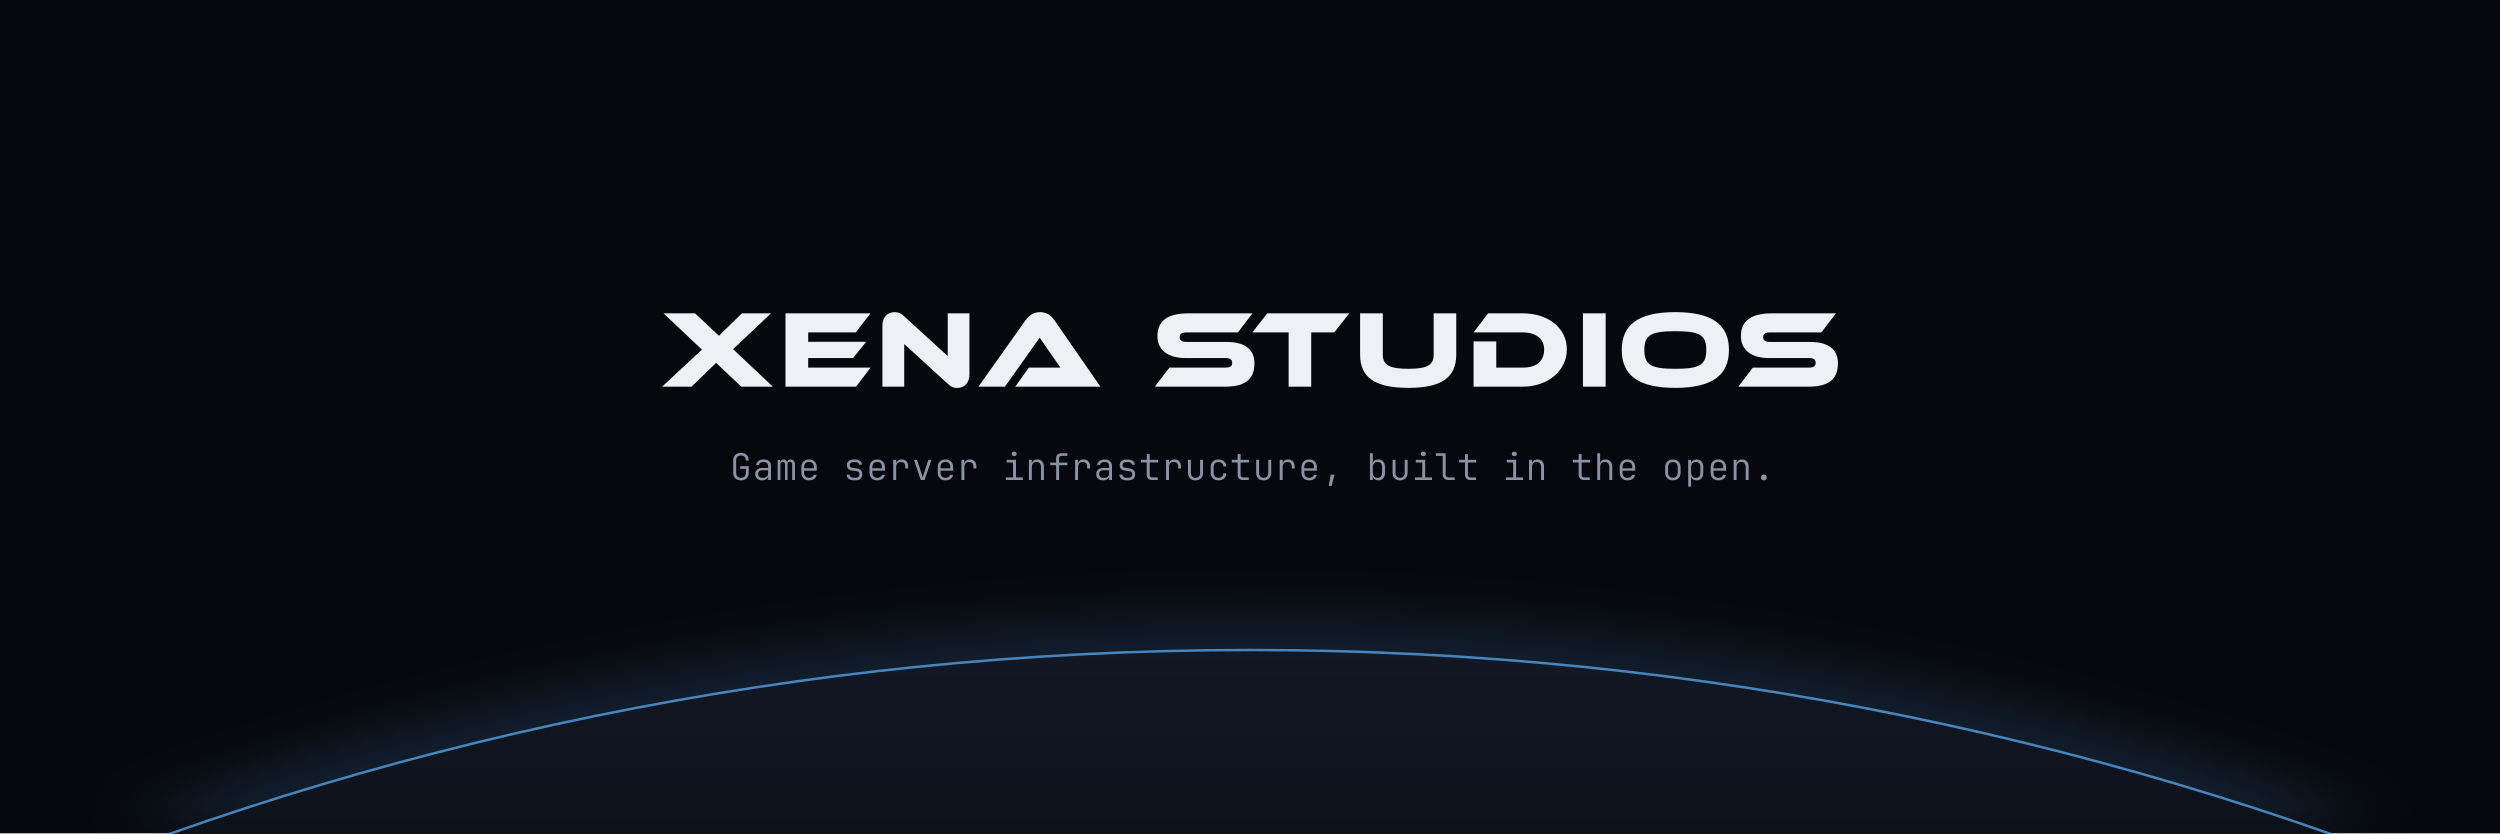
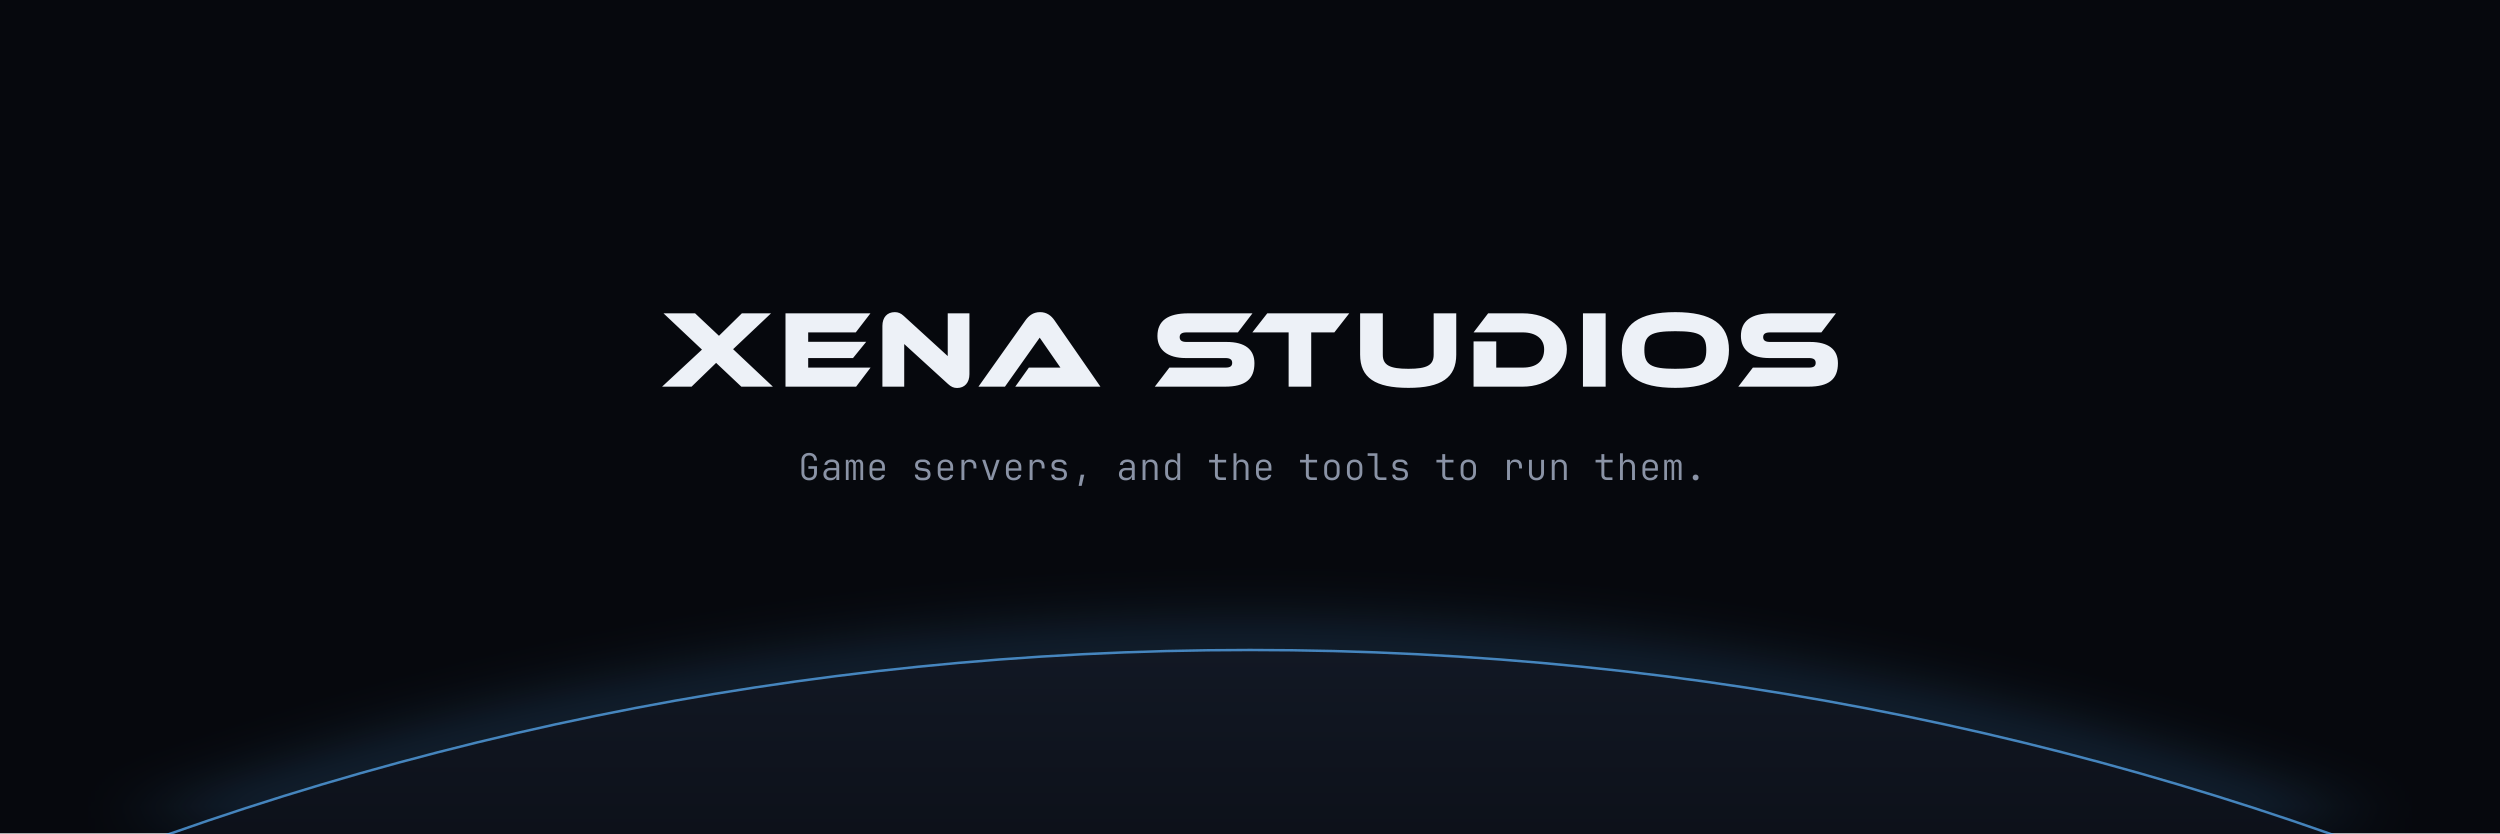
<svg xmlns="http://www.w3.org/2000/svg" width="1500" height="500" viewBox="0 0 1500 500">
  <rect width="1500" height="500" fill="#06080D" />
  <defs>
    <linearGradient id="social-x-header-limb" x1="0" y1="390" x2="0" y2="640" gradientUnits="userSpaceOnUse">
      <stop offset="0" stop-color="#121824" />
      <stop offset="1" stop-color="#06080D" />
    </linearGradient>
    <filter id="social-x-header-glow" x="-20%" y="-20%" width="140%" height="140%">
      <feGaussianBlur stdDeviation="17.5" />
    </filter>
  </defs>
  <circle cx="750" cy="2340" r="1950" fill="none" stroke="#5CB4FF" stroke-width="25" opacity="0.22" filter="url(#social-x-header-glow)" />
  <circle cx="750" cy="2340" r="1950" fill="url(#social-x-header-limb)" />
  <circle cx="750" cy="2340" r="1950" fill="none" stroke="#5CB4FF" stroke-width="1.5" opacity="0.7" />
  <path d="M445.12 188L431.38 201.48L417.04 188L398.1 188L421.18 209.77L397.24 232L414.94 232L429.67 217.73L444.8 232L463.74 232L439.86 209.51L462.62 188M484.91 199.44L513.46 199.44L522.27 188L471.3 188L471.3 232L513.66 232L522.34 220.56L484.91 220.56L484.91 214.83L511.81 214.83L519.71 205.1L484.91 205.1M529.44 232L542.53 232L542.53 206.42L568.77 230.36C570.61 232.07 572.19 232.79 574.23 232.79C578.83 232.79 581.66 229.57 581.66 224.5L581.66 188L568.64 188L568.64 213.65L542.27 189.58C540.49 187.93 538.91 187.28 536.87 187.28C532.27 187.28 529.44 190.43 529.44 195.56M660.26 232L632.7 192.21C630.79 189.45 628.1 187.28 624.02 187.28C619.81 187.28 617.18 189.58 615.27 192.21L587.06 232L602.97 232L623.82 202.6L636.25 220.56L617.31 220.56L609.15 232M734.91 232C747.14 232 752.66 227.59 752.66 217.93C752.66 209.57 746.88 205.17 735.96 205.17L711.95 205.17C709.12 205.17 707.81 204.25 707.81 202.27C707.81 200.36 709.12 199.44 711.95 199.44L742.73 199.44L751.48 188L713 188C700.57 188 694.46 192.54 694.46 201.61C694.46 209.97 700.64 214.83 711.36 214.83L735.17 214.83C738 214.83 739.31 215.69 739.31 217.73C739.31 219.7 738.06 220.56 735.3 220.56L701.63 220.56L692.88 232M786.73 232L786.73 199.44L800.61 199.44L809.55 188L760.36 188L751.41 199.44L773.18 199.44L773.18 232M860.2 212.8C860.2 219.04 856.32 221.28 845.07 221.28C833.69 221.28 829.68 219.04 829.68 212.8L829.68 188L816.07 188L816.07 212.8C816.07 226.61 825.08 232.72 845.07 232.72C864.87 232.72 873.75 226.54 873.75 212.8L873.75 188L860.2 188M913.6 232C928.8 232 940.11 222.4 940.11 209.57C940.11 196.94 929.12 188 913.6 188L892.88 188L884.14 199.44L913.6 199.44C921.56 199.44 926.49 203.32 926.49 209.57C926.49 216.68 922.02 220.56 913.6 220.56L897.75 220.56L897.75 204.84L884.14 204.84L884.14 232M963.39 232L963.39 188L949.78 188L949.78 232M1005.15 187.28C983.32 187.28 973.06 194.58 973.06 209.97C973.06 225.42 983.38 232.72 1005.15 232.72C1026.99 232.72 1037.38 225.36 1037.38 209.97C1037.38 194.58 1026.99 187.28 1005.15 187.28M1005.15 198.72C1019.95 198.72 1023.77 201.02 1023.77 209.97C1023.77 218.91 1019.89 221.28 1005.15 221.28C990.55 221.28 986.61 218.91 986.61 209.97C986.61 201.09 990.49 198.72 1005.15 198.72M1085 232C1097.23 232 1102.76 227.59 1102.76 217.93C1102.76 209.57 1096.97 205.17 1086.05 205.17L1062.04 205.17C1059.22 205.17 1057.9 204.25 1057.9 202.27C1057.9 200.36 1059.22 199.44 1062.04 199.44L1092.83 199.44L1101.57 188L1063.1 188C1050.67 188 1044.55 192.54 1044.55 201.61C1044.55 209.97 1050.73 214.83 1061.45 214.83L1085.26 214.83C1088.09 214.83 1089.41 215.69 1089.41 217.73C1089.41 219.7 1088.16 220.56 1085.39 220.56L1051.72 220.56L1042.97 232" fill="#EDF1F7" />
-   <path d="M444.61 288.22L444.61 288.22Q442.45 288.22 441.2 287Q439.94 285.78 439.94 283.67L439.94 283.67L439.94 276.27Q439.94 274.16 441.2 272.94Q442.45 271.72 444.61 271.72L444.61 271.72Q446.72 271.72 447.98 272.96Q449.25 274.21 449.25 276.34L449.25 276.34L447.51 276.34Q447.51 274.89 446.73 274.08Q445.95 273.28 444.61 273.28L444.61 273.28Q443.22 273.28 442.45 274.06Q441.68 274.84 441.68 276.27L441.68 276.27L441.68 283.67Q441.68 285.1 442.45 285.88Q443.22 286.66 444.61 286.66L444.61 286.66Q445.97 286.66 446.74 285.86Q447.51 285.05 447.51 283.6L447.51 283.6L447.51 281.29L444.1 281.29L444.1 279.71L449.25 279.71L449.25 283.6Q449.25 285.73 447.98 286.98Q446.72 288.22 444.61 288.22M457.17 288.22L457.17 288.22Q455.28 288.22 454.2 287.18Q453.12 286.13 453.12 284.46L453.12 284.46Q453.12 283.36 453.62 282.53Q454.11 281.71 454.99 281.24Q455.87 280.76 457.01 280.76L457.01 280.76L460.86 280.76L460.86 279.75Q460.86 277.2 458.18 277.2L458.18 277.2Q456.97 277.2 456.23 277.68Q455.5 278.17 455.43 278.98L455.43 278.98L453.69 278.98Q453.8 277.55 455 276.62Q456.2 275.68 458.18 275.68L458.18 275.68Q460.31 275.68 461.46 276.74Q462.6 277.79 462.6 279.71L462.6 279.71L462.6 288L460.89 288L460.89 285.73L460.86 285.73Q460.69 286.88 459.71 287.55Q458.73 288.22 457.17 288.22M457.61 286.72L457.61 286.72Q459.1 286.72 459.98 285.99Q460.86 285.25 460.86 283.97L460.86 283.97L460.86 282.15L457.17 282.15Q456.16 282.15 455.52 282.77Q454.88 283.4 454.88 284.39L454.88 284.39Q454.88 285.45 455.61 286.09Q456.33 286.72 457.61 286.72M468.23 288L466.58 288L466.58 275.9L468.1 275.9L468.1 277.53L468.15 277.53Q468.26 276.69 468.8 276.19Q469.33 275.68 470.19 275.68L470.19 275.68Q471.01 275.68 471.57 276.15Q472.13 276.63 472.35 277.44L472.35 277.44L472.37 277.44Q472.5 276.63 473.05 276.15Q473.6 275.68 474.46 275.68L474.46 275.68Q475.6 275.68 476.29 276.53Q476.97 277.37 476.97 278.74L476.97 278.74L476.97 288L475.32 288L475.32 278.74Q475.32 277.97 474.94 277.51Q474.57 277.04 473.91 277.04L473.91 277.04Q473.27 277.04 472.9 277.5Q472.52 277.95 472.52 278.74L472.52 278.74L472.52 288L471.03 288L471.03 278.74Q471.03 277.97 470.65 277.51Q470.28 277.04 469.64 277.04L469.64 277.04Q468.98 277.04 468.61 277.5Q468.23 277.95 468.23 278.74L468.23 278.74L468.23 288M485.42 288.22L485.42 288.22Q483.3 288.22 482.05 286.95Q480.8 285.69 480.8 283.49L480.8 283.49L480.8 280.41Q480.8 278.21 482.05 276.94Q483.3 275.68 485.42 275.68L485.42 275.68Q487.53 275.68 488.78 276.92Q490.04 278.17 490.04 280.23L490.04 280.23L490.04 282.39L482.49 282.39L482.49 283.67Q482.49 285.05 483.28 285.88Q484.07 286.7 485.42 286.7L485.42 286.7Q486.56 286.7 487.31 286.23Q488.06 285.76 488.21 284.94L488.21 284.94L489.95 284.94Q489.75 286.46 488.52 287.34Q487.29 288.22 485.42 288.22M482.49 280.23L482.49 281L488.34 281L488.34 280.23Q488.34 278.76 487.57 277.95Q486.8 277.13 485.42 277.13L485.42 277.13Q484.03 277.13 483.26 277.95Q482.49 278.76 482.49 280.23L482.49 280.23M513.29 288.2L512.17 288.2Q510.23 288.2 509.13 287.29Q508.03 286.37 507.99 284.77L507.99 284.77L509.75 284.77Q509.79 285.65 510.43 286.15Q511.07 286.66 512.17 286.66L512.17 286.66L513.29 286.66Q514.43 286.66 515.06 286.14Q515.69 285.62 515.69 284.7L515.69 284.7Q515.69 283.86 515.28 283.35Q514.87 282.83 514.08 282.74L514.08 282.74L510.91 282.3Q509.59 282.1 508.87 281.28Q508.14 280.45 508.14 279.07L508.14 279.07Q508.14 277.51 509.22 276.6Q510.3 275.7 512.17 275.7L512.17 275.7L513.2 275.7Q514.94 275.7 516.03 276.56Q517.12 277.42 517.23 278.8L517.23 278.8L515.47 278.8Q515.38 278.12 514.78 277.66Q514.17 277.2 513.2 277.2L513.2 277.2L512.17 277.2Q511.09 277.2 510.47 277.7Q509.86 278.21 509.86 279.07L509.86 279.07Q509.86 280.48 511.33 280.67L511.33 280.67L514.32 281.09Q515.82 281.29 516.61 282.21Q517.4 283.14 517.4 284.66L517.4 284.66Q517.4 286.33 516.32 287.26Q515.23 288.2 513.29 288.2L513.29 288.2M526.34 288.22L526.34 288.22Q524.22 288.22 522.97 286.95Q521.72 285.69 521.72 283.49L521.72 283.49L521.72 280.41Q521.72 278.21 522.97 276.94Q524.22 275.68 526.34 275.68L526.34 275.68Q528.45 275.68 529.7 276.92Q530.96 278.17 530.96 280.23L530.96 280.23L530.96 282.39L523.41 282.39L523.41 283.67Q523.41 285.05 524.2 285.88Q524.99 286.7 526.34 286.7L526.34 286.7Q527.48 286.7 528.23 286.23Q528.98 285.76 529.13 284.94L529.13 284.94L530.87 284.94Q530.67 286.46 529.44 287.34Q528.21 288.22 526.34 288.22M523.41 280.23L523.41 281L529.26 281L529.26 280.23Q529.26 278.76 528.49 277.95Q527.72 277.13 526.34 277.13L526.34 277.13Q524.95 277.13 524.18 277.95Q523.41 278.76 523.41 280.23L523.41 280.23M537.71 288L535.95 288L535.95 275.9L537.71 275.9L537.71 278.14Q537.91 277 538.76 276.34Q539.6 275.68 540.97 275.68L540.97 275.68Q542.88 275.68 543.89 276.81Q544.9 277.95 544.9 280.01L544.9 280.01L544.9 281.07L543.17 281.07L543.17 280.01Q543.17 277.2 540.46 277.2L540.46 277.2Q539.12 277.2 538.41 277.99Q537.71 278.78 537.71 280.23L537.71 280.23L537.71 288M554.76 288L552.47 288L548.36 275.9L550.23 275.9L553 284.28Q553.22 284.96 553.39 285.62Q553.55 286.28 553.66 286.66L553.66 286.66Q553.75 286.28 553.9 285.62Q554.06 284.96 554.28 284.28L554.28 284.28L557.03 275.9L558.87 275.9L554.76 288M567.26 288.22L567.26 288.22Q565.14 288.22 563.89 286.95Q562.64 285.69 562.64 283.49L562.64 283.49L562.64 280.41Q562.64 278.21 563.89 276.94Q565.14 275.68 567.26 275.68L567.26 275.68Q569.37 275.68 570.62 276.92Q571.88 278.17 571.88 280.23L571.88 280.23L571.88 282.39L564.33 282.39L564.33 283.67Q564.33 285.05 565.12 285.88Q565.92 286.7 567.26 286.7L567.26 286.7Q568.4 286.7 569.15 286.23Q569.9 285.76 570.05 284.94L570.05 284.94L571.79 284.94Q571.59 286.46 570.36 287.34Q569.13 288.22 567.26 288.22M564.33 280.23L564.33 281L570.18 281L570.18 280.23Q570.18 278.76 569.41 277.95Q568.64 277.13 567.26 277.13L567.26 277.13Q565.87 277.13 565.1 277.95Q564.33 278.76 564.33 280.23L564.33 280.23M578.63 288L576.87 288L576.87 275.9L578.63 275.9L578.63 278.14Q578.83 277 579.68 276.34Q580.52 275.68 581.89 275.68L581.89 275.68Q583.8 275.68 584.81 276.81Q585.83 277.95 585.83 280.01L585.83 280.01L585.83 281.07L584.09 281.07L584.09 280.01Q584.09 277.2 581.38 277.2L581.38 277.2Q580.04 277.2 579.34 277.99Q578.63 278.78 578.63 280.23L578.63 280.23L578.63 288M613.68 288L603.51 288L603.51 286.42L607.83 286.42L607.83 277.48L603.98 277.48L603.98 275.9L609.59 275.9L609.59 286.42L613.68 286.42L613.68 288M608.51 273.68L608.51 273.68Q607.83 273.68 607.42 273.33Q607.01 272.97 607.01 272.36L607.01 272.36Q607.01 271.72 607.42 271.35Q607.83 270.97 608.51 270.97L608.51 270.97Q609.19 270.97 609.6 271.35Q610 271.72 610 272.36L610 272.36Q610 272.97 609.6 273.33Q609.19 273.68 608.51 273.68M619.09 288L617.35 288L617.35 275.9L619.09 275.9L619.09 278.14L619.09 278.14Q619.29 276.98 620.13 276.33Q620.98 275.68 622.37 275.68L622.37 275.68Q624.17 275.68 625.25 276.81Q626.33 277.95 626.33 279.88L626.33 279.88L626.33 288L624.59 288L624.59 280.17Q624.59 278.72 623.86 277.94Q623.14 277.15 621.88 277.15L621.88 277.15Q620.59 277.15 619.84 277.97Q619.09 278.78 619.09 280.23L619.09 280.23L619.09 288M635.46 288L633.7 288L633.7 279.13L630.13 279.13L630.13 277.55L633.7 277.55L633.7 274.93Q633.7 273.55 634.57 272.74Q635.44 271.94 636.95 271.94L636.95 271.94L640.45 271.94L640.45 273.52L636.95 273.52Q635.46 273.52 635.46 274.93L635.46 274.93L635.46 277.55L640.45 277.55L640.45 279.13L635.46 279.13L635.46 288M646.83 288L645.07 288L645.07 275.9L646.83 275.9L646.83 278.14Q647.03 277 647.88 276.34Q648.72 275.68 650.09 275.68L650.09 275.68Q652 275.68 653.01 276.81Q654.03 277.95 654.03 280.01L654.03 280.01L654.03 281.07L652.29 281.07L652.29 280.01Q652.29 277.2 649.58 277.2L649.58 277.2Q648.24 277.2 647.54 277.99Q646.83 278.78 646.83 280.23L646.83 280.23L646.83 288M661.77 288.22L661.77 288.22Q659.88 288.22 658.8 287.18Q657.72 286.13 657.72 284.46L657.72 284.46Q657.72 283.36 658.22 282.53Q658.71 281.71 659.59 281.24Q660.47 280.76 661.62 280.76L661.62 280.76L665.47 280.76L665.47 279.75Q665.47 277.2 662.78 277.2L662.78 277.2Q661.57 277.2 660.83 277.68Q660.1 278.17 660.03 278.98L660.03 278.98L658.29 278.98Q658.4 277.55 659.6 276.62Q660.8 275.68 662.78 275.68L662.78 275.68Q664.92 275.68 666.06 276.74Q667.2 277.79 667.2 279.71L667.2 279.71L667.2 288L665.49 288L665.49 285.73L665.47 285.73Q665.29 286.88 664.31 287.55Q663.33 288.22 661.77 288.22M662.21 286.72L662.21 286.72Q663.71 286.72 664.59 285.99Q665.47 285.25 665.47 283.97L665.47 283.97L665.47 282.15L661.77 282.15Q660.76 282.15 660.12 282.77Q659.48 283.4 659.48 284.39L659.48 284.39Q659.48 285.45 660.21 286.09Q660.93 286.72 662.21 286.72M676.97 288.2L675.85 288.2Q673.91 288.2 672.81 287.29Q671.71 286.37 671.67 284.77L671.67 284.77L673.43 284.77Q673.47 285.65 674.11 286.15Q674.75 286.66 675.85 286.66L675.85 286.66L676.97 286.66Q678.12 286.66 678.74 286.14Q679.37 285.62 679.37 284.7L679.37 284.7Q679.37 283.86 678.96 283.35Q678.56 282.83 677.76 282.74L677.76 282.74L674.6 282.3Q673.28 282.1 672.55 281.28Q671.82 280.45 671.82 279.07L671.82 279.07Q671.82 277.51 672.9 276.6Q673.98 275.7 675.85 275.7L675.85 275.7L676.88 275.7Q678.62 275.7 679.71 276.56Q680.8 277.42 680.91 278.8L680.91 278.8L679.15 278.8Q679.06 278.12 678.46 277.66Q677.85 277.2 676.88 277.2L676.88 277.2L675.85 277.2Q674.77 277.2 674.16 277.7Q673.54 278.21 673.54 279.07L673.54 279.07Q673.54 280.48 675.01 280.67L675.01 280.67L678.01 281.09Q679.5 281.29 680.29 282.21Q681.09 283.14 681.09 284.66L681.09 284.66Q681.09 286.33 680 287.26Q678.91 288.2 676.97 288.2L676.97 288.2M694.66 288L691.23 288Q689.75 288 688.9 287.18Q688.04 286.35 688.04 284.92L688.04 284.92L688.04 277.48L684.54 277.48L684.54 275.9L688.04 275.9L688.04 272.49L689.8 272.49L689.8 275.9L694.77 275.9L694.77 277.48L689.8 277.48L689.8 284.92Q689.8 285.62 690.18 286.02Q690.57 286.42 691.23 286.42L691.23 286.42L694.66 286.42L694.66 288M701.39 288L699.63 288L699.63 275.9L701.39 275.9L701.39 278.14Q701.59 277 702.44 276.34Q703.28 275.68 704.65 275.68L704.65 275.68Q706.56 275.68 707.57 276.81Q708.59 277.95 708.59 280.01L708.59 280.01L708.59 281.07L706.85 281.07L706.85 280.01Q706.85 277.2 704.14 277.2L704.14 277.2Q702.8 277.2 702.1 277.99Q701.39 278.78 701.39 280.23L701.39 280.23L701.39 288M717.28 288.22L717.28 288.22Q715.21 288.22 714 286.99Q712.79 285.76 712.79 283.64L712.79 283.64L712.79 275.9L714.53 275.9L714.53 283.64Q714.53 285.05 715.26 285.87Q716 286.68 717.28 286.68L717.28 286.68Q718.57 286.68 719.32 285.87Q720.07 285.05 720.07 283.64L720.07 283.64L720.07 275.9L721.81 275.9L721.81 283.64Q721.81 285.76 720.58 286.99Q719.34 288.22 717.28 288.22M731.11 288.22L731.11 288.22Q728.98 288.22 727.69 287Q726.41 285.78 726.41 283.67L726.41 283.67L726.41 280.23Q726.41 278.12 727.69 276.9Q728.98 275.68 731.11 275.68L731.11 275.68Q733.18 275.68 734.45 276.8Q735.71 277.92 735.76 279.86L735.76 279.86L734 279.86Q733.95 278.63 733.18 277.94Q732.41 277.24 731.11 277.24L731.11 277.24Q729.77 277.24 728.97 278.02Q728.17 278.8 728.17 280.23L728.17 280.23L728.17 283.67Q728.17 285.1 728.97 285.88Q729.77 286.66 731.11 286.66L731.11 286.66Q732.41 286.66 733.18 285.96Q733.95 285.27 734 284.04L734 284.04L735.76 284.04Q735.71 285.98 734.45 287.1Q733.18 288.22 731.11 288.22M749.22 288L745.79 288Q744.31 288 743.46 287.18Q742.6 286.35 742.6 284.92L742.6 284.92L742.6 277.48L739.1 277.48L739.1 275.9L742.6 275.9L742.6 272.49L744.36 272.49L744.36 275.9L749.33 275.9L749.33 277.48L744.36 277.48L744.36 284.92Q744.36 285.62 744.74 286.02Q745.13 286.42 745.79 286.42L745.79 286.42L749.22 286.42L749.22 288M758.2 288.22L758.2 288.22Q756.13 288.22 754.92 286.99Q753.71 285.76 753.71 283.64L753.71 283.64L753.71 275.9L755.45 275.9L755.45 283.64Q755.45 285.05 756.18 285.87Q756.92 286.68 758.2 286.68L758.2 286.68Q759.49 286.68 760.24 285.87Q760.99 285.05 760.99 283.64L760.99 283.64L760.99 275.9L762.73 275.9L762.73 283.64Q762.73 285.76 761.5 286.99Q760.26 288.22 758.2 288.22M769.59 288L767.83 288L767.83 275.9L769.59 275.9L769.59 278.14Q769.79 277 770.64 276.34Q771.48 275.68 772.85 275.68L772.85 275.68Q774.76 275.68 775.77 276.81Q776.79 277.95 776.79 280.01L776.79 280.01L776.79 281.07L775.05 281.07L775.05 280.01Q775.05 277.2 772.34 277.2L772.34 277.2Q771 277.2 770.3 277.99Q769.59 278.78 769.59 280.23L769.59 280.23L769.59 288M785.5 288.22L785.5 288.22Q783.39 288.22 782.13 286.95Q780.88 285.69 780.88 283.49L780.88 283.49L780.88 280.41Q780.88 278.21 782.13 276.94Q783.39 275.68 785.5 275.68L785.5 275.68Q787.61 275.68 788.86 276.92Q790.12 278.17 790.12 280.23L790.12 280.23L790.12 282.39L782.57 282.39L782.57 283.67Q782.57 285.05 783.36 285.88Q784.16 286.7 785.5 286.7L785.5 286.7Q786.64 286.7 787.39 286.23Q788.14 285.76 788.29 284.94L788.29 284.94L790.03 284.94Q789.83 286.46 788.6 287.34Q787.37 288.22 785.5 288.22M782.57 280.23L782.57 281L788.42 281L788.42 280.23Q788.42 278.76 787.65 277.95Q786.88 277.13 785.5 277.13L785.5 277.13Q784.11 277.13 783.34 277.95Q782.57 278.76 782.57 280.23L782.57 280.23M799.05 291.52L797.22 291.52L798.46 284.79L800.61 284.79L799.05 291.52M827.01 288.22L827.01 288.22Q825.67 288.22 824.79 287.57Q823.91 286.92 823.69 285.8L823.69 285.8L823.69 288L821.95 288L821.95 271.94L823.69 271.94L823.69 275.39L823.67 278.1Q823.87 276.98 824.77 276.33Q825.67 275.68 827.01 275.68L827.01 275.68Q828.84 275.68 829.92 276.89Q830.99 278.1 830.99 280.17L830.99 280.17L830.99 283.75Q830.99 285.82 829.9 287.02Q828.82 288.22 827.01 288.22M826.46 286.7L826.46 286.7Q827.78 286.7 828.52 285.99Q829.26 285.27 829.26 283.75L829.26 283.75L829.26 280.17Q829.26 278.65 828.52 277.92Q827.78 277.2 826.46 277.2L826.46 277.2Q825.16 277.2 824.43 278Q823.69 278.8 823.69 280.23L823.69 280.23L823.69 283.67Q823.69 285.1 824.44 285.9Q825.19 286.7 826.46 286.7M840.04 288.22L840.04 288.22Q837.97 288.22 836.76 286.99Q835.55 285.76 835.55 283.64L835.55 283.64L835.55 275.9L837.29 275.9L837.29 283.64Q837.29 285.05 838.02 285.87Q838.76 286.68 840.04 286.68L840.04 286.68Q841.33 286.68 842.08 285.87Q842.83 285.05 842.83 283.64L842.83 283.64L842.83 275.9L844.57 275.9L844.57 283.64Q844.57 285.76 843.34 286.99Q842.1 288.22 840.04 288.22M859.2 288L849.03 288L849.03 286.42L853.35 286.42L853.35 277.48L849.5 277.48L849.5 275.9L855.11 275.9L855.11 286.42L859.2 286.42L859.2 288M854.03 273.68L854.03 273.68Q853.35 273.68 852.94 273.33Q852.53 272.97 852.53 272.36L852.53 272.36Q852.53 271.72 852.94 271.35Q853.35 270.97 854.03 270.97L854.03 270.97Q854.71 270.97 855.12 271.35Q855.52 271.72 855.52 272.36L855.52 272.36Q855.52 272.97 855.12 273.33Q854.71 273.68 854.03 273.68M872.77 288L869.03 288Q867.47 288 866.56 287.11Q865.64 286.22 865.64 284.7L865.64 284.7L865.64 273.52L861.51 273.52L861.51 271.94L867.38 271.94L867.38 284.7Q867.38 285.51 867.82 285.96Q868.26 286.42 869.03 286.42L869.03 286.42L872.77 286.42L872.77 288M885.62 288L882.19 288Q880.71 288 879.86 287.18Q879 286.35 879 284.92L879 284.92L879 277.48L875.5 277.48L875.5 275.9L879 275.9L879 272.49L880.76 272.49L880.76 275.9L885.73 275.9L885.73 277.48L880.76 277.48L880.76 284.92Q880.76 285.62 881.14 286.02Q881.53 286.42 882.19 286.42L882.19 286.42L885.62 286.42L885.62 288M913.76 288L903.59 288L903.59 286.42L907.91 286.42L907.91 277.48L904.06 277.48L904.06 275.9L909.67 275.9L909.67 286.42L913.76 286.42L913.76 288M908.59 273.68L908.59 273.68Q907.91 273.68 907.5 273.33Q907.09 272.97 907.09 272.36L907.09 272.36Q907.09 271.72 907.5 271.35Q907.91 270.97 908.59 270.97L908.59 270.97Q909.27 270.97 909.68 271.35Q910.08 271.72 910.08 272.36L910.08 272.36Q910.08 272.97 909.68 273.33Q909.27 273.68 908.59 273.68M919.17 288L917.43 288L917.43 275.9L919.17 275.9L919.17 278.14L919.17 278.14Q919.37 276.98 920.21 276.33Q921.06 275.68 922.45 275.68L922.45 275.68Q924.25 275.68 925.33 276.81Q926.41 277.95 926.41 279.88L926.41 279.88L926.41 288L924.67 288L924.67 280.17Q924.67 278.72 923.94 277.94Q923.22 277.15 921.96 277.15L921.96 277.15Q920.67 277.15 919.92 277.97Q919.17 278.78 919.17 280.23L919.17 280.23L919.17 288M953.82 288L950.39 288Q948.91 288 948.06 287.18Q947.2 286.35 947.2 284.92L947.2 284.92L947.2 277.48L943.7 277.48L943.7 275.9L947.2 275.9L947.2 272.49L948.96 272.49L948.96 275.9L953.93 275.9L953.93 277.48L948.96 277.48L948.96 284.92Q948.96 285.62 949.34 286.02Q949.73 286.42 950.39 286.42L950.39 286.42L953.82 286.42L953.82 288M960.09 288L958.35 288L958.35 271.94L960.09 271.94L960.09 278.12L960.11 278.12Q960.29 276.96 961.15 276.32Q962 275.68 963.37 275.68L963.37 275.68Q965.17 275.68 966.25 276.81Q967.33 277.95 967.33 279.88L967.33 279.88L967.33 288L965.59 288L965.59 280.17Q965.59 278.72 964.86 277.94Q964.14 277.15 962.88 277.15L962.88 277.15Q961.59 277.15 960.84 277.97Q960.09 278.78 960.09 280.23L960.09 280.23L960.09 288M976.46 288.22L976.46 288.22Q974.35 288.22 973.09 286.95Q971.84 285.69 971.84 283.49L971.84 283.49L971.84 280.41Q971.84 278.21 973.09 276.94Q974.35 275.68 976.46 275.68L976.46 275.68Q978.57 275.68 979.82 276.92Q981.08 278.17 981.08 280.23L981.08 280.23L981.08 282.39L973.53 282.39L973.53 283.67Q973.53 285.05 974.32 285.88Q975.12 286.7 976.46 286.7L976.46 286.7Q977.6 286.7 978.35 286.23Q979.1 285.76 979.25 284.94L979.25 284.94L980.99 284.94Q980.79 286.46 979.56 287.34Q978.33 288.22 976.46 288.22M973.53 280.23L973.53 281L979.38 281L979.38 280.23Q979.38 278.76 978.61 277.95Q977.84 277.13 976.46 277.13L976.46 277.13Q975.07 277.13 974.3 277.95Q973.53 278.76 973.53 280.23L973.53 280.23M1003.74 288.2L1003.74 288.2Q1001.63 288.2 1000.37 286.94Q999.12 285.69 999.12 283.47L999.12 283.47L999.12 280.43Q999.12 278.21 1000.36 276.96Q1001.6 275.7 1003.74 275.7L1003.74 275.7Q1005.87 275.7 1007.11 276.96Q1008.36 278.21 1008.36 280.43L1008.36 280.43L1008.36 283.47Q1008.36 285.69 1007.1 286.94Q1005.85 288.2 1003.74 288.2M1003.74 286.64L1003.74 286.64Q1005.08 286.64 1005.85 285.87Q1006.62 285.1 1006.62 283.62L1006.62 283.62L1006.62 280.28Q1006.62 278.8 1005.85 278.03Q1005.08 277.26 1003.74 277.26L1003.74 277.26Q1002.4 277.26 1001.63 278.03Q1000.86 278.8 1000.86 280.28L1000.86 280.28L1000.86 283.62Q1000.86 285.1 1001.63 285.87Q1002.4 286.64 1003.74 286.64M1014.65 291.96L1012.91 291.96L1012.91 275.9L1014.65 275.9L1014.65 278.1Q1014.87 276.98 1015.75 276.33Q1016.63 275.68 1017.97 275.68L1017.97 275.68Q1019.78 275.68 1020.86 276.88Q1021.95 278.08 1021.95 280.15L1021.95 280.15L1021.95 283.73Q1021.95 285.8 1020.88 287.01Q1019.8 288.22 1017.97 288.22L1017.97 288.22Q1016.63 288.22 1015.74 287.55Q1014.85 286.88 1014.65 285.76L1014.65 285.76L1014.63 285.76L1014.65 288.33L1014.65 291.96M1017.42 286.7L1017.42 286.7Q1018.74 286.7 1019.48 285.99Q1020.22 285.27 1020.22 283.73L1020.22 283.73L1020.22 280.15Q1020.22 278.63 1019.48 277.91Q1018.74 277.2 1017.42 277.2L1017.42 277.2Q1016.15 277.2 1015.4 278Q1014.65 278.8 1014.65 280.23L1014.65 280.23L1014.65 283.67Q1014.65 285.1 1015.4 285.9Q1016.15 286.7 1017.42 286.7M1031.02 288.22L1031.02 288.22Q1028.91 288.22 1027.65 286.95Q1026.4 285.69 1026.4 283.49L1026.4 283.49L1026.4 280.41Q1026.4 278.21 1027.65 276.94Q1028.91 275.68 1031.02 275.68L1031.02 275.68Q1033.13 275.68 1034.38 276.92Q1035.64 278.17 1035.64 280.23L1035.64 280.23L1035.64 282.39L1028.09 282.39L1028.09 283.67Q1028.09 285.05 1028.88 285.88Q1029.68 286.7 1031.02 286.7L1031.02 286.7Q1032.16 286.7 1032.91 286.23Q1033.66 285.76 1033.81 284.94L1033.81 284.94L1035.55 284.94Q1035.35 286.46 1034.12 287.34Q1032.89 288.22 1031.02 288.22M1028.09 280.23L1028.09 281L1033.94 281L1033.94 280.23Q1033.94 278.76 1033.17 277.95Q1032.4 277.13 1031.02 277.13L1031.02 277.13Q1029.63 277.13 1028.86 277.95Q1028.09 278.76 1028.09 280.23L1028.09 280.23M1041.93 288L1040.19 288L1040.19 275.9L1041.93 275.9L1041.93 278.14L1041.93 278.14Q1042.13 276.98 1042.97 276.33Q1043.82 275.68 1045.21 275.68L1045.21 275.68Q1047.01 275.68 1048.09 276.81Q1049.17 277.95 1049.17 279.88L1049.17 279.88L1049.17 288L1047.43 288L1047.43 280.17Q1047.43 278.72 1046.7 277.94Q1045.98 277.15 1044.72 277.15L1044.72 277.15Q1043.43 277.15 1042.68 277.97Q1041.93 278.78 1041.93 280.23L1041.93 280.23L1041.93 288M1058.3 288.22L1058.3 288.22Q1057.51 288.22 1057.02 287.75Q1056.54 287.27 1056.54 286.5L1056.54 286.5Q1056.54 285.73 1057.02 285.24Q1057.51 284.74 1058.3 284.74L1058.3 284.74Q1059.09 284.74 1059.57 285.24Q1060.06 285.73 1060.06 286.5L1060.06 286.5Q1060.06 287.27 1059.57 287.75Q1059.09 288.22 1058.3 288.22" fill="#8A93A6" />
+   <path d="M485.53 288.22L485.53 288.22Q483.37 288.22 482.12 287Q480.86 285.78 480.86 283.67L480.86 283.67L480.86 276.27Q480.86 274.16 482.12 272.94Q483.37 271.72 485.53 271.72L485.53 271.72Q487.64 271.72 488.9 272.96Q490.17 274.21 490.17 276.34L490.17 276.34L488.43 276.34Q488.43 274.89 487.65 274.08Q486.87 273.28 485.53 273.28L485.53 273.28Q484.14 273.28 483.37 274.06Q482.6 274.84 482.6 276.27L482.6 276.27L482.6 283.67Q482.6 285.1 483.37 285.88Q484.14 286.66 485.53 286.66L485.53 286.66Q486.89 286.66 487.66 285.86Q488.43 285.05 488.43 283.6L488.43 283.6L488.43 281.29L485.02 281.29L485.02 279.71L490.17 279.71L490.17 283.6Q490.17 285.73 488.9 286.98Q487.64 288.22 485.53 288.22M498.09 288.22L498.09 288.22Q496.2 288.22 495.12 287.18Q494.04 286.13 494.04 284.46L494.04 284.46Q494.04 283.36 494.54 282.53Q495.03 281.71 495.91 281.24Q496.79 280.76 497.94 280.76L497.94 280.76L501.79 280.76L501.79 279.75Q501.79 277.2 499.1 277.2L499.1 277.2Q497.89 277.2 497.15 277.68Q496.42 278.17 496.35 278.98L496.35 278.98L494.61 278.98Q494.72 277.55 495.92 276.62Q497.12 275.68 499.1 275.68L499.1 275.68Q501.24 275.68 502.38 276.74Q503.52 277.79 503.52 279.71L503.52 279.71L503.52 288L501.81 288L501.81 285.73L501.79 285.73Q501.61 286.88 500.63 287.55Q499.65 288.22 498.09 288.22M498.53 286.72L498.53 286.72Q500.03 286.72 500.91 285.99Q501.79 285.25 501.79 283.97L501.79 283.97L501.79 282.15L498.09 282.15Q497.08 282.15 496.44 282.77Q495.8 283.4 495.8 284.39L495.8 284.39Q495.8 285.45 496.53 286.09Q497.25 286.72 498.53 286.72M509.16 288L507.51 288L507.51 275.9L509.02 275.9L509.02 277.53L509.07 277.53Q509.18 276.69 509.72 276.19Q510.26 275.68 511.11 275.68L511.11 275.68Q511.93 275.68 512.49 276.15Q513.05 276.63 513.27 277.44L513.27 277.44L513.29 277.44Q513.42 276.63 513.97 276.15Q514.52 275.68 515.38 275.68L515.38 275.68Q516.53 275.68 517.21 276.53Q517.89 277.37 517.89 278.74L517.89 278.74L517.89 288L516.24 288L516.24 278.74Q516.24 277.97 515.87 277.51Q515.49 277.04 514.83 277.04L514.83 277.04Q514.19 277.04 513.82 277.5Q513.45 277.95 513.45 278.74L513.45 278.74L513.45 288L511.95 288L511.95 278.74Q511.95 277.97 511.58 277.51Q511.2 277.04 510.56 277.04L510.56 277.04Q509.9 277.04 509.53 277.5Q509.16 277.95 509.16 278.74L509.16 278.74L509.16 288M526.34 288.22L526.34 288.22Q524.23 288.22 522.97 286.95Q521.72 285.69 521.72 283.49L521.72 283.49L521.72 280.41Q521.72 278.21 522.97 276.94Q524.23 275.68 526.34 275.68L526.34 275.68Q528.45 275.68 529.7 276.92Q530.96 278.17 530.96 280.23L530.96 280.23L530.96 282.39L523.41 282.39L523.41 283.67Q523.41 285.05 524.2 285.88Q525 286.7 526.34 286.7L526.34 286.7Q527.48 286.7 528.23 286.23Q528.98 285.76 529.13 284.94L529.13 284.94L530.87 284.94Q530.67 286.46 529.44 287.34Q528.21 288.22 526.34 288.22M523.41 280.23L523.41 281L529.26 281L529.26 280.23Q529.26 278.76 528.49 277.95Q527.72 277.13 526.34 277.13L526.34 277.13Q524.95 277.13 524.18 277.95Q523.41 278.76 523.41 280.23L523.41 280.23M554.21 288.2L553.09 288.2Q551.15 288.2 550.05 287.29Q548.95 286.37 548.91 284.77L548.91 284.77L550.67 284.77Q550.71 285.65 551.35 286.15Q551.99 286.66 553.09 286.66L553.09 286.66L554.21 286.66Q555.36 286.66 555.98 286.14Q556.61 285.62 556.61 284.7L556.61 284.7Q556.61 283.86 556.2 283.35Q555.8 282.83 555 282.74L555 282.74L551.84 282.3Q550.52 282.1 549.79 281.28Q549.06 280.45 549.06 279.07L549.06 279.07Q549.06 277.51 550.14 276.6Q551.22 275.7 553.09 275.7L553.09 275.7L554.12 275.7Q555.86 275.7 556.95 276.56Q558.04 277.42 558.15 278.8L558.15 278.8L556.39 278.8Q556.3 278.12 555.7 277.66Q555.09 277.2 554.12 277.2L554.12 277.2L553.09 277.2Q552.01 277.2 551.4 277.7Q550.78 278.21 550.78 279.07L550.78 279.07Q550.78 280.48 552.25 280.67L552.25 280.67L555.25 281.09Q556.74 281.29 557.53 282.21Q558.33 283.14 558.33 284.66L558.33 284.66Q558.33 286.33 557.24 287.26Q556.15 288.2 554.21 288.2L554.21 288.2M567.26 288.22L567.26 288.22Q565.15 288.22 563.89 286.95Q562.64 285.69 562.64 283.49L562.64 283.49L562.64 280.41Q562.64 278.21 563.89 276.94Q565.15 275.68 567.26 275.68L567.26 275.68Q569.37 275.68 570.62 276.92Q571.88 278.17 571.88 280.23L571.88 280.23L571.88 282.39L564.33 282.39L564.33 283.67Q564.33 285.05 565.12 285.88Q565.92 286.7 567.26 286.7L567.26 286.7Q568.4 286.7 569.15 286.23Q569.9 285.76 570.05 284.94L570.05 284.94L571.79 284.94Q571.59 286.46 570.36 287.34Q569.13 288.22 567.26 288.22M564.33 280.23L564.33 281L570.18 281L570.18 280.23Q570.18 278.76 569.41 277.95Q568.64 277.13 567.26 277.13L567.26 277.13Q565.87 277.13 565.1 277.95Q564.33 278.76 564.33 280.23L564.33 280.23M578.63 288L576.87 288L576.87 275.9L578.63 275.9L578.63 278.14Q578.83 277 579.68 276.34Q580.52 275.68 581.89 275.68L581.89 275.68Q583.8 275.68 584.81 276.81Q585.83 277.95 585.83 280.01L585.83 280.01L585.83 281.07L584.09 281.07L584.09 280.01Q584.09 277.2 581.38 277.2L581.38 277.2Q580.04 277.2 579.34 277.99Q578.63 278.78 578.63 280.23L578.63 280.23L578.63 288M595.68 288L593.39 288L589.28 275.9L591.15 275.9L593.92 284.28Q594.14 284.96 594.31 285.62Q594.47 286.28 594.58 286.66L594.58 286.66Q594.67 286.28 594.82 285.62Q594.98 284.96 595.2 284.28L595.2 284.28L597.95 275.9L599.8 275.9L595.68 288M608.18 288.22L608.18 288.22Q606.07 288.22 604.81 286.95Q603.56 285.69 603.56 283.49L603.56 283.49L603.56 280.41Q603.56 278.21 604.81 276.94Q606.07 275.68 608.18 275.68L608.18 275.68Q610.29 275.68 611.54 276.92Q612.8 278.17 612.8 280.23L612.8 280.23L612.8 282.39L605.25 282.39L605.25 283.67Q605.25 285.05 606.04 285.88Q606.84 286.7 608.18 286.7L608.18 286.7Q609.32 286.7 610.07 286.23Q610.82 285.76 610.97 284.94L610.97 284.94L612.71 284.94Q612.51 286.46 611.28 287.34Q610.05 288.22 608.18 288.22M605.25 280.23L605.25 281L611.1 281L611.1 280.23Q611.1 278.76 610.33 277.95Q609.56 277.13 608.18 277.13L608.18 277.13Q606.79 277.13 606.02 277.95Q605.25 278.76 605.25 280.23L605.25 280.23M619.55 288L617.79 288L617.79 275.9L619.55 275.9L619.55 278.14Q619.75 277 620.6 276.34Q621.44 275.68 622.81 275.68L622.81 275.68Q624.72 275.68 625.73 276.81Q626.75 277.95 626.75 280.01L626.75 280.01L626.75 281.07L625.01 281.07L625.01 280.01Q625.01 277.2 622.3 277.2L622.3 277.2Q620.96 277.2 620.26 277.99Q619.55 278.78 619.55 280.23L619.55 280.23L619.55 288M636.05 288.2L634.93 288.2Q632.99 288.2 631.89 287.29Q630.79 286.37 630.75 284.77L630.75 284.77L632.51 284.77Q632.55 285.65 633.19 286.15Q633.83 286.66 634.93 286.66L634.93 286.66L636.05 286.66Q637.2 286.66 637.82 286.14Q638.45 285.62 638.45 284.7L638.45 284.7Q638.45 283.86 638.04 283.35Q637.64 282.83 636.84 282.74L636.84 282.74L633.68 282.3Q632.36 282.1 631.63 281.28Q630.9 280.45 630.9 279.07L630.9 279.07Q630.9 277.51 631.98 276.6Q633.06 275.7 634.93 275.7L634.93 275.7L635.96 275.7Q637.7 275.7 638.79 276.56Q639.88 277.42 639.99 278.8L639.99 278.8L638.23 278.8Q638.14 278.12 637.54 277.66Q636.93 277.2 635.96 277.2L635.96 277.2L634.93 277.2Q633.85 277.2 633.24 277.7Q632.62 278.21 632.62 279.07L632.62 279.07Q632.62 280.48 634.09 280.67L634.09 280.67L637.09 281.09Q638.58 281.29 639.37 282.21Q640.17 283.14 640.17 284.66L640.17 284.66Q640.17 286.33 639.08 287.26Q637.99 288.2 636.05 288.2L636.05 288.2M649.01 291.52L647.18 291.52L648.42 284.79L650.57 284.79L649.01 291.52M675.41 288.22L675.41 288.22Q673.52 288.22 672.44 287.18Q671.36 286.13 671.36 284.46L671.36 284.46Q671.36 283.36 671.86 282.53Q672.35 281.71 673.23 281.24Q674.11 280.76 675.26 280.76L675.26 280.76L679.11 280.76L679.11 279.75Q679.11 277.2 676.42 277.2L676.42 277.2Q675.21 277.2 674.47 277.68Q673.74 278.17 673.67 278.98L673.67 278.98L671.93 278.98Q672.04 277.55 673.24 276.62Q674.44 275.68 676.42 275.68L676.42 275.68Q678.56 275.68 679.7 276.74Q680.84 277.79 680.84 279.71L680.84 279.71L680.84 288L679.13 288L679.13 285.73L679.11 285.73Q678.93 286.88 677.95 287.55Q676.97 288.22 675.41 288.22M675.85 286.72L675.85 286.72Q677.35 286.72 678.23 285.99Q679.11 285.25 679.11 283.97L679.11 283.97L679.11 282.15L675.41 282.15Q674.4 282.15 673.76 282.77Q673.12 283.4 673.12 284.39L673.12 284.39Q673.12 285.45 673.85 286.09Q674.57 286.72 675.85 286.72M687.29 288L685.55 288L685.55 275.9L687.29 275.9L687.29 278.14L687.29 278.14Q687.49 276.98 688.33 276.33Q689.18 275.68 690.57 275.68L690.57 275.68Q692.37 275.68 693.45 276.81Q694.53 277.95 694.53 279.88L694.53 279.88L694.53 288L692.79 288L692.79 280.17Q692.79 278.72 692.06 277.94Q691.34 277.15 690.08 277.15L690.08 277.15Q688.79 277.15 688.04 277.97Q687.29 278.78 687.29 280.23L687.29 280.23L687.29 288M703.06 288.22L703.06 288.22Q701.26 288.22 700.17 287.02Q699.08 285.82 699.08 283.75L699.08 283.75L699.08 280.17Q699.08 278.1 700.16 276.89Q701.24 275.68 703.06 275.68L703.06 275.68Q704.41 275.68 705.31 276.33Q706.21 276.98 706.41 278.1L706.41 278.1L706.39 275.39L706.39 271.94L708.12 271.94L708.12 288L706.39 288L706.39 285.8Q706.17 286.92 705.29 287.57Q704.41 288.22 703.06 288.22M703.61 286.7L703.61 286.7Q704.89 286.7 705.64 285.9Q706.39 285.1 706.39 283.67L706.39 283.67L706.39 280.23Q706.39 278.8 705.65 278Q704.91 277.2 703.61 277.2L703.61 277.2Q702.29 277.2 701.56 277.92Q700.82 278.65 700.82 280.17L700.82 280.17L700.82 283.75Q700.82 285.27 701.56 285.99Q702.29 286.7 703.61 286.7M735.58 288L732.15 288Q730.67 288 729.82 287.18Q728.96 286.35 728.96 284.92L728.96 284.92L728.96 277.48L725.46 277.48L725.46 275.9L728.96 275.9L728.96 272.49L730.72 272.49L730.72 275.9L735.69 275.9L735.69 277.48L730.72 277.48L730.72 284.92Q730.72 285.62 731.1 286.02Q731.49 286.42 732.15 286.42L732.15 286.42L735.58 286.42L735.58 288M741.85 288L740.11 288L740.11 271.94L741.85 271.94L741.85 278.12L741.87 278.12Q742.05 276.96 742.91 276.32Q743.76 275.68 745.13 275.68L745.13 275.68Q746.93 275.68 748.01 276.81Q749.09 277.95 749.09 279.88L749.09 279.88L749.09 288L747.35 288L747.35 280.17Q747.35 278.72 746.62 277.94Q745.9 277.15 744.64 277.15L744.64 277.15Q743.35 277.15 742.6 277.97Q741.85 278.78 741.85 280.23L741.85 280.23L741.85 288M758.22 288.22L758.22 288.22Q756.11 288.22 754.85 286.95Q753.6 285.69 753.6 283.49L753.6 283.49L753.6 280.41Q753.6 278.21 754.85 276.94Q756.11 275.68 758.22 275.68L758.22 275.68Q760.33 275.68 761.58 276.92Q762.84 278.17 762.84 280.23L762.84 280.23L762.84 282.39L755.29 282.39L755.29 283.67Q755.29 285.05 756.08 285.88Q756.88 286.7 758.22 286.7L758.22 286.7Q759.36 286.7 760.11 286.23Q760.86 285.76 761.01 284.94L761.01 284.94L762.75 284.94Q762.55 286.46 761.32 287.34Q760.09 288.22 758.22 288.22M755.29 280.23L755.29 281L761.14 281L761.14 280.23Q761.14 278.76 760.37 277.95Q759.6 277.13 758.22 277.13L758.22 277.13Q756.83 277.13 756.06 277.95Q755.29 278.76 755.29 280.23L755.29 280.23M790.14 288L786.71 288Q785.23 288 784.38 287.18Q783.52 286.35 783.52 284.92L783.52 284.92L783.52 277.48L780.02 277.48L780.02 275.9L783.52 275.9L783.52 272.49L785.28 272.49L785.28 275.9L790.25 275.9L790.25 277.48L785.28 277.48L785.28 284.92Q785.28 285.62 785.66 286.02Q786.05 286.42 786.71 286.42L786.71 286.42L790.14 286.42L790.14 288M799.14 288.2L799.14 288.2Q797.03 288.2 795.77 286.94Q794.52 285.69 794.52 283.47L794.52 283.47L794.52 280.43Q794.52 278.21 795.76 276.96Q797 275.7 799.14 275.7L799.14 275.7Q801.27 275.7 802.51 276.96Q803.76 278.21 803.76 280.43L803.76 280.43L803.76 283.47Q803.76 285.69 802.5 286.94Q801.25 288.2 799.14 288.2M799.14 286.64L799.14 286.64Q800.48 286.64 801.25 285.87Q802.02 285.1 802.02 283.62L802.02 283.62L802.02 280.28Q802.02 278.8 801.25 278.03Q800.48 277.26 799.14 277.26L799.14 277.26Q797.8 277.26 797.03 278.03Q796.26 278.8 796.26 280.28L796.26 280.28L796.26 283.62Q796.26 285.1 797.03 285.87Q797.8 286.64 799.14 286.64M812.78 288.2L812.78 288.2Q810.67 288.2 809.41 286.94Q808.16 285.69 808.16 283.47L808.16 283.47L808.16 280.43Q808.16 278.21 809.4 276.96Q810.64 275.7 812.78 275.7L812.78 275.7Q814.91 275.7 816.15 276.96Q817.4 278.21 817.4 280.43L817.4 280.43L817.4 283.47Q817.4 285.69 816.14 286.94Q814.89 288.2 812.78 288.2M812.78 286.64L812.78 286.64Q814.12 286.64 814.89 285.87Q815.66 285.1 815.66 283.62L815.66 283.62L815.66 280.28Q815.66 278.8 814.89 278.03Q814.12 277.26 812.78 277.26L812.78 277.26Q811.44 277.26 810.67 278.03Q809.9 278.8 809.9 280.28L809.9 280.28L809.9 283.62Q809.9 285.1 810.67 285.87Q811.44 286.64 812.78 286.64M831.85 288L828.11 288Q826.55 288 825.64 287.11Q824.72 286.22 824.72 284.7L824.72 284.7L824.72 273.52L820.59 273.52L820.59 271.94L826.46 271.94L826.46 284.7Q826.46 285.51 826.9 285.96Q827.34 286.42 828.11 286.42L828.11 286.42L831.85 286.42L831.85 288M840.65 288.2L839.53 288.2Q837.59 288.2 836.49 287.29Q835.39 286.37 835.35 284.77L835.35 284.77L837.11 284.77Q837.15 285.65 837.79 286.15Q838.43 286.66 839.53 286.66L839.53 286.66L840.65 286.66Q841.8 286.66 842.42 286.14Q843.05 285.62 843.05 284.7L843.05 284.7Q843.05 283.86 842.64 283.35Q842.24 282.83 841.44 282.74L841.44 282.74L838.28 282.3Q836.96 282.1 836.23 281.28Q835.5 280.45 835.5 279.07L835.5 279.07Q835.5 277.51 836.58 276.6Q837.66 275.7 839.53 275.7L839.53 275.7L840.56 275.7Q842.3 275.7 843.39 276.56Q844.48 277.42 844.59 278.8L844.59 278.8L842.83 278.8Q842.74 278.12 842.14 277.66Q841.53 277.2 840.56 277.2L840.56 277.2L839.53 277.2Q838.45 277.2 837.84 277.7Q837.22 278.21 837.22 279.07L837.22 279.07Q837.22 280.48 838.69 280.67L838.69 280.67L841.69 281.09Q843.18 281.29 843.97 282.21Q844.77 283.14 844.77 284.66L844.77 284.66Q844.77 286.33 843.68 287.26Q842.59 288.2 840.65 288.2L840.65 288.2M871.98 288L868.55 288Q867.07 288 866.22 287.18Q865.36 286.35 865.36 284.92L865.36 284.92L865.36 277.48L861.86 277.48L861.86 275.9L865.36 275.9L865.36 272.49L867.12 272.49L867.12 275.9L872.09 275.9L872.09 277.48L867.12 277.48L867.12 284.92Q867.12 285.62 867.5 286.02Q867.89 286.42 868.55 286.42L868.55 286.42L871.98 286.42L871.98 288M880.98 288.2L880.98 288.2Q878.87 288.2 877.61 286.94Q876.36 285.69 876.36 283.47L876.36 283.47L876.36 280.43Q876.36 278.21 877.6 276.96Q878.84 275.7 880.98 275.7L880.98 275.7Q883.11 275.7 884.35 276.96Q885.6 278.21 885.6 280.43L885.6 280.43L885.6 283.47Q885.6 285.69 884.34 286.94Q883.09 288.2 880.98 288.2M880.98 286.64L880.98 286.64Q882.32 286.64 883.09 285.87Q883.86 285.1 883.86 283.62L883.86 283.62L883.86 280.28Q883.86 278.8 883.09 278.03Q882.32 277.26 880.98 277.26L880.98 277.26Q879.64 277.26 878.87 278.03Q878.1 278.8 878.1 280.28L878.1 280.28L878.1 283.62Q878.1 285.1 878.87 285.87Q879.64 286.64 880.98 286.64M905.99 288L904.23 288L904.23 275.9L905.99 275.9L905.99 278.14Q906.19 277 907.04 276.34Q907.88 275.68 909.25 275.68L909.25 275.68Q911.16 275.68 912.17 276.81Q913.19 277.95 913.19 280.01L913.19 280.01L913.19 281.07L911.45 281.07L911.45 280.01Q911.45 277.2 908.74 277.2L908.74 277.2Q907.4 277.2 906.7 277.99Q905.99 278.78 905.99 280.23L905.99 280.23L905.99 288M921.88 288.22L921.88 288.22Q919.81 288.22 918.6 286.99Q917.39 285.76 917.39 283.64L917.39 283.64L917.39 275.9L919.13 275.9L919.13 283.64Q919.13 285.05 919.86 285.87Q920.6 286.68 921.88 286.68L921.88 286.68Q923.17 286.68 923.92 285.87Q924.67 285.05 924.67 283.64L924.67 283.64L924.67 275.9L926.41 275.9L926.41 283.64Q926.41 285.76 925.18 286.99Q923.94 288.22 921.88 288.22M932.81 288L931.07 288L931.07 275.9L932.81 275.9L932.81 278.14L932.81 278.14Q933.01 276.98 933.85 276.33Q934.7 275.68 936.09 275.68L936.09 275.68Q937.89 275.68 938.97 276.81Q940.05 277.95 940.05 279.88L940.05 279.88L940.05 288L938.31 288L938.31 280.17Q938.31 278.72 937.58 277.94Q936.86 277.15 935.6 277.15L935.6 277.15Q934.31 277.15 933.56 277.97Q932.81 278.78 932.81 280.23L932.81 280.23L932.81 288M967.46 288L964.03 288Q962.55 288 961.7 287.18Q960.84 286.35 960.84 284.92L960.84 284.92L960.84 277.48L957.34 277.48L957.34 275.9L960.84 275.9L960.84 272.49L962.6 272.49L962.6 275.9L967.57 275.9L967.57 277.48L962.6 277.48L962.6 284.92Q962.6 285.62 962.98 286.02Q963.37 286.42 964.03 286.42L964.03 286.42L967.46 286.42L967.46 288M973.73 288L971.99 288L971.99 271.94L973.73 271.94L973.73 278.12L973.75 278.12Q973.93 276.96 974.79 276.32Q975.64 275.68 977.01 275.68L977.01 275.68Q978.81 275.68 979.89 276.81Q980.97 277.95 980.97 279.88L980.97 279.88L980.97 288L979.23 288L979.23 280.17Q979.23 278.72 978.5 277.94Q977.78 277.15 976.52 277.15L976.52 277.15Q975.23 277.15 974.48 277.97Q973.73 278.78 973.73 280.23L973.73 280.23L973.73 288M990.1 288.22L990.1 288.22Q987.99 288.22 986.73 286.95Q985.48 285.69 985.48 283.49L985.48 283.49L985.48 280.41Q985.48 278.21 986.73 276.94Q987.99 275.68 990.1 275.68L990.1 275.68Q992.21 275.68 993.46 276.92Q994.72 278.17 994.72 280.23L994.72 280.23L994.72 282.39L987.17 282.39L987.17 283.67Q987.17 285.05 987.96 285.88Q988.76 286.7 990.1 286.7L990.1 286.7Q991.24 286.7 991.99 286.23Q992.74 285.76 992.89 284.94L992.89 284.94L994.63 284.94Q994.43 286.46 993.2 287.34Q991.97 288.22 990.1 288.22M987.17 280.23L987.17 281L993.02 281L993.02 280.23Q993.02 278.76 992.25 277.95Q991.48 277.13 990.1 277.13L990.1 277.13Q988.71 277.13 987.94 277.95Q987.17 278.76 987.17 280.23L987.17 280.23M1000.2 288L998.55 288L998.55 275.9L1000.06 275.9L1000.06 277.53L1000.11 277.53Q1000.22 276.69 1000.76 276.19Q1001.3 275.68 1002.15 275.68L1002.15 275.68Q1002.97 275.68 1003.53 276.15Q1004.09 276.63 1004.31 277.44L1004.31 277.44L1004.33 277.44Q1004.46 276.63 1005.01 276.15Q1005.56 275.68 1006.42 275.68L1006.42 275.68Q1007.57 275.68 1008.25 276.53Q1008.93 277.37 1008.93 278.74L1008.93 278.74L1008.93 288L1007.28 288L1007.28 278.74Q1007.28 277.97 1006.91 277.51Q1006.53 277.04 1005.87 277.04L1005.87 277.04Q1005.23 277.04 1004.86 277.5Q1004.49 277.95 1004.49 278.74L1004.49 278.74L1004.49 288L1002.99 288L1002.99 278.74Q1002.99 277.97 1002.62 277.51Q1002.24 277.04 1001.6 277.04L1001.6 277.04Q1000.94 277.04 1000.57 277.5Q1000.2 277.95 1000.2 278.74L1000.2 278.74L1000.2 288M1017.38 288.22L1017.38 288.22Q1016.59 288.22 1016.1 287.75Q1015.62 287.27 1015.62 286.5L1015.62 286.5Q1015.62 285.73 1016.1 285.24Q1016.59 284.74 1017.38 284.74L1017.38 284.74Q1018.17 284.74 1018.65 285.24Q1019.14 285.73 1019.14 286.5L1019.14 286.5Q1019.14 287.27 1018.65 287.75Q1018.17 288.22 1017.38 288.22" fill="#8A93A6" />
</svg>
